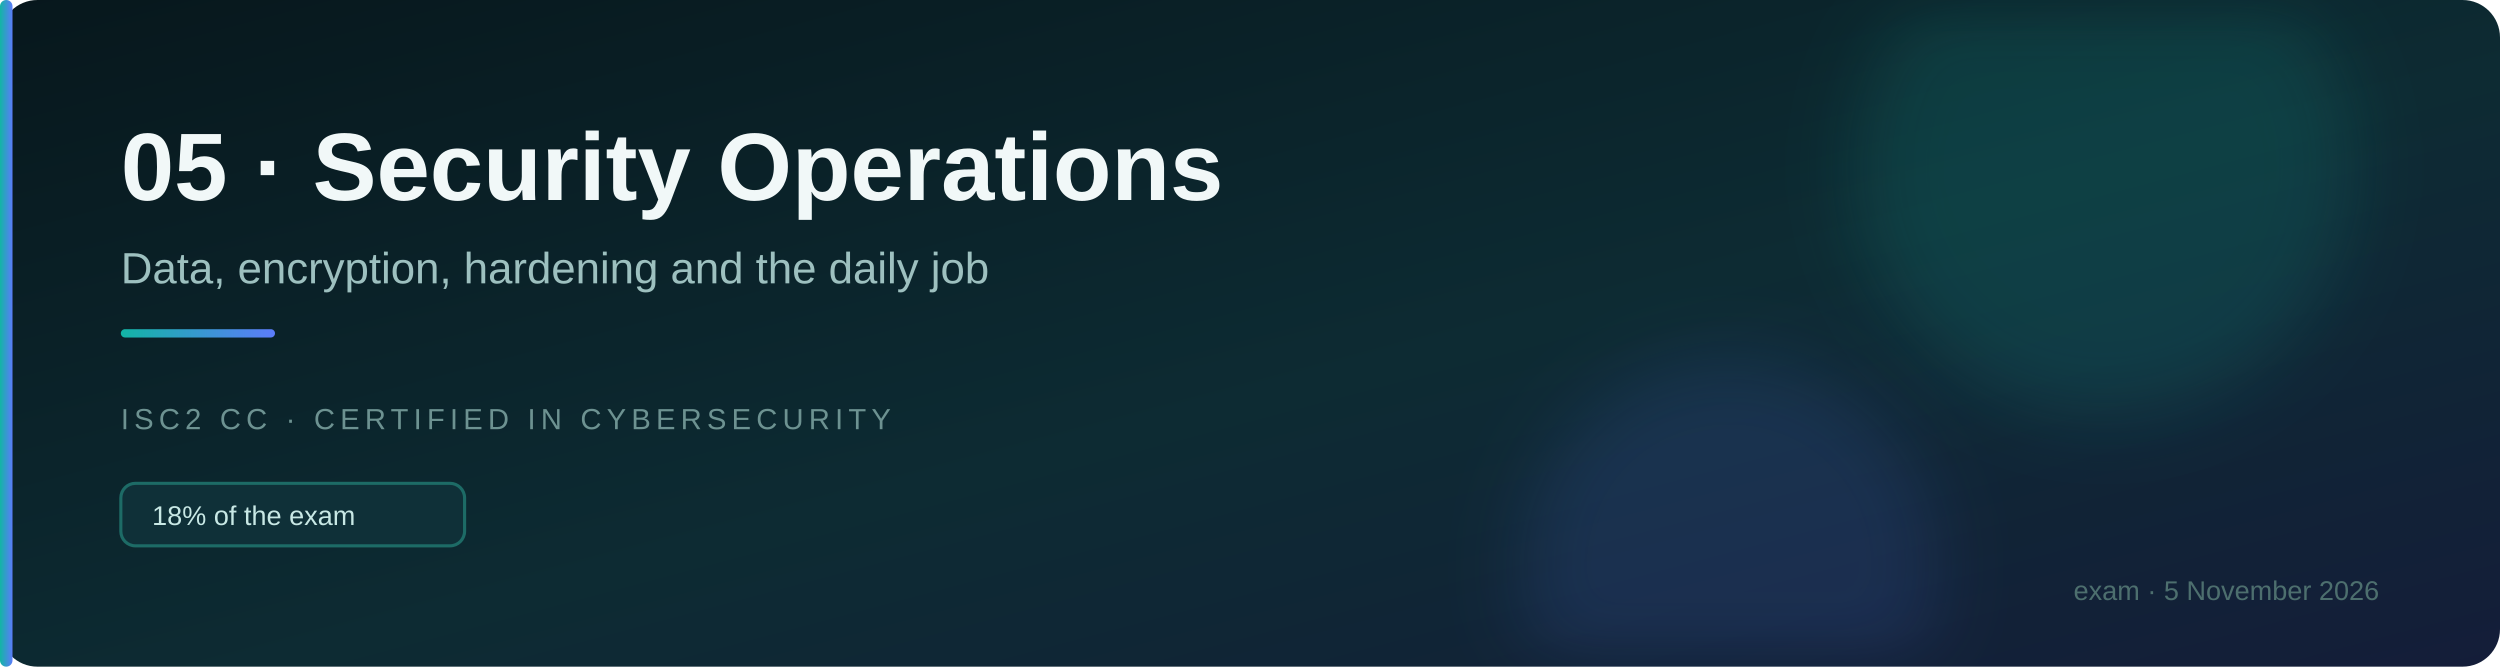
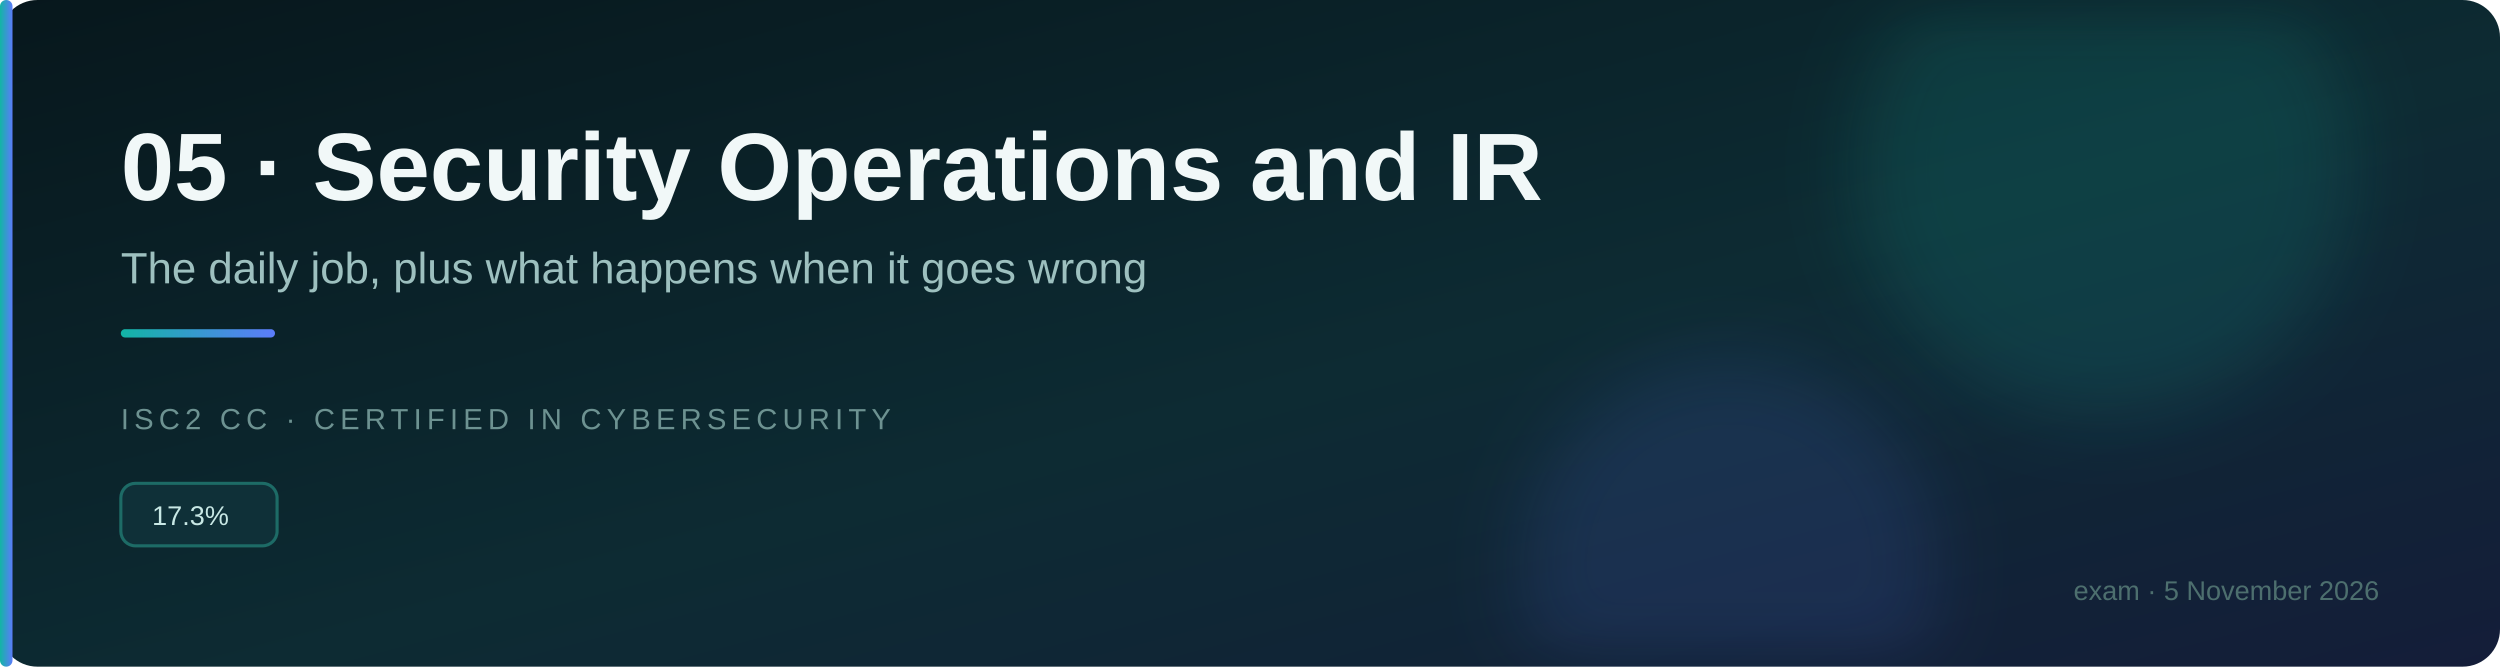
- <svg xmlns="http://www.w3.org/2000/svg" viewBox="0 0 1200 320" width="1200" height="320" role="img" aria-label="05 · Security Operations — Data, encryption, hardening and the daily job">
+ <svg xmlns="http://www.w3.org/2000/svg" viewBox="0 0 1200 320" width="1200" height="320" role="img" aria-label="05 · Security Operations and IR — The daily job, plus what happens when it goes wrong">
  <defs>
    <linearGradient id="bg" x1="0" y1="0" x2="1" y2="1">
      <stop offset="0%" stop-color="#07171c" />
      <stop offset="55%" stop-color="#0d2b33" />
      <stop offset="100%" stop-color="#141d39" />
    </linearGradient>
    <linearGradient id="accent" x1="0" y1="0" x2="1" y2="0">
      <stop offset="0%" stop-color="#12B5A5" />
      <stop offset="100%" stop-color="#5C7CFA" />
    </linearGradient>
    <filter id="soft" x="-30%" y="-30%" width="160%" height="160%">
      <feGaussianBlur stdDeviation="18" />
    </filter>
  </defs>
  <rect width="1200" height="320" rx="18" fill="url(#bg)" />
  <circle cx="1010" cy="80" r="120" fill="#12B5A5" opacity="0.15" filter="url(#soft)" />
  <circle cx="830" cy="272" r="100" fill="#5C7CFA" opacity="0.13" filter="url(#soft)" />
  <rect x="0" y="0" width="6" height="320" rx="3" fill="url(#accent)" />
-   <text x="58" y="96" font-family="Segoe UI, Helvetica Neue, Arial, sans-serif" font-size="46" font-weight="700" fill="#f1f8f8">05 · Security Operations</text>
-   <text x="58" y="136" font-family="Segoe UI, Helvetica Neue, Arial, sans-serif" font-size="21" fill="#9dc0bf">Data, encryption, hardening and the daily job</text>
+   <text x="58" y="96" font-family="Segoe UI, Helvetica Neue, Arial, sans-serif" font-size="46" font-weight="700" fill="#f1f8f8">05 · Security Operations and IR</text>
+   <text x="58" y="136" font-family="Segoe UI, Helvetica Neue, Arial, sans-serif" font-size="21" fill="#9dc0bf">The daily job, plus what happens when it goes wrong</text>
  <rect x="58" y="158" width="74" height="4" rx="2" fill="url(#accent)" />
  <text x="58" y="206" font-family="Segoe UI, Helvetica Neue, Arial, sans-serif" font-size="14" letter-spacing="2.5" fill="#6d9291">ISC2 CC · CERTIFIED IN CYBERSECURITY</text>
  <g transform="translate(58,232)">
-     <rect x="0" y="0" width="165" height="30" rx="7" fill="#0f3038" stroke="#1d6b66" stroke-width="1.5" />
-     <text x="15" y="20" font-family="Segoe UI, Helvetica Neue, Arial, sans-serif" font-size="13" fill="#c8e8e5">18% of the exam</text>
+     <rect x="0" y="0" width="75" height="30" rx="7" fill="#0f3038" stroke="#1d6b66" stroke-width="1.5" />
+     <text x="15" y="20" font-family="Segoe UI, Helvetica Neue, Arial, sans-serif" font-size="13" fill="#c8e8e5">17.3%</text>
  </g>
  <text x="1142" y="288" text-anchor="end" font-family="Segoe UI, Helvetica Neue, Arial, sans-serif" font-size="13" fill="#4d6f6e">exam · 5 November 2026</text>
</svg>
